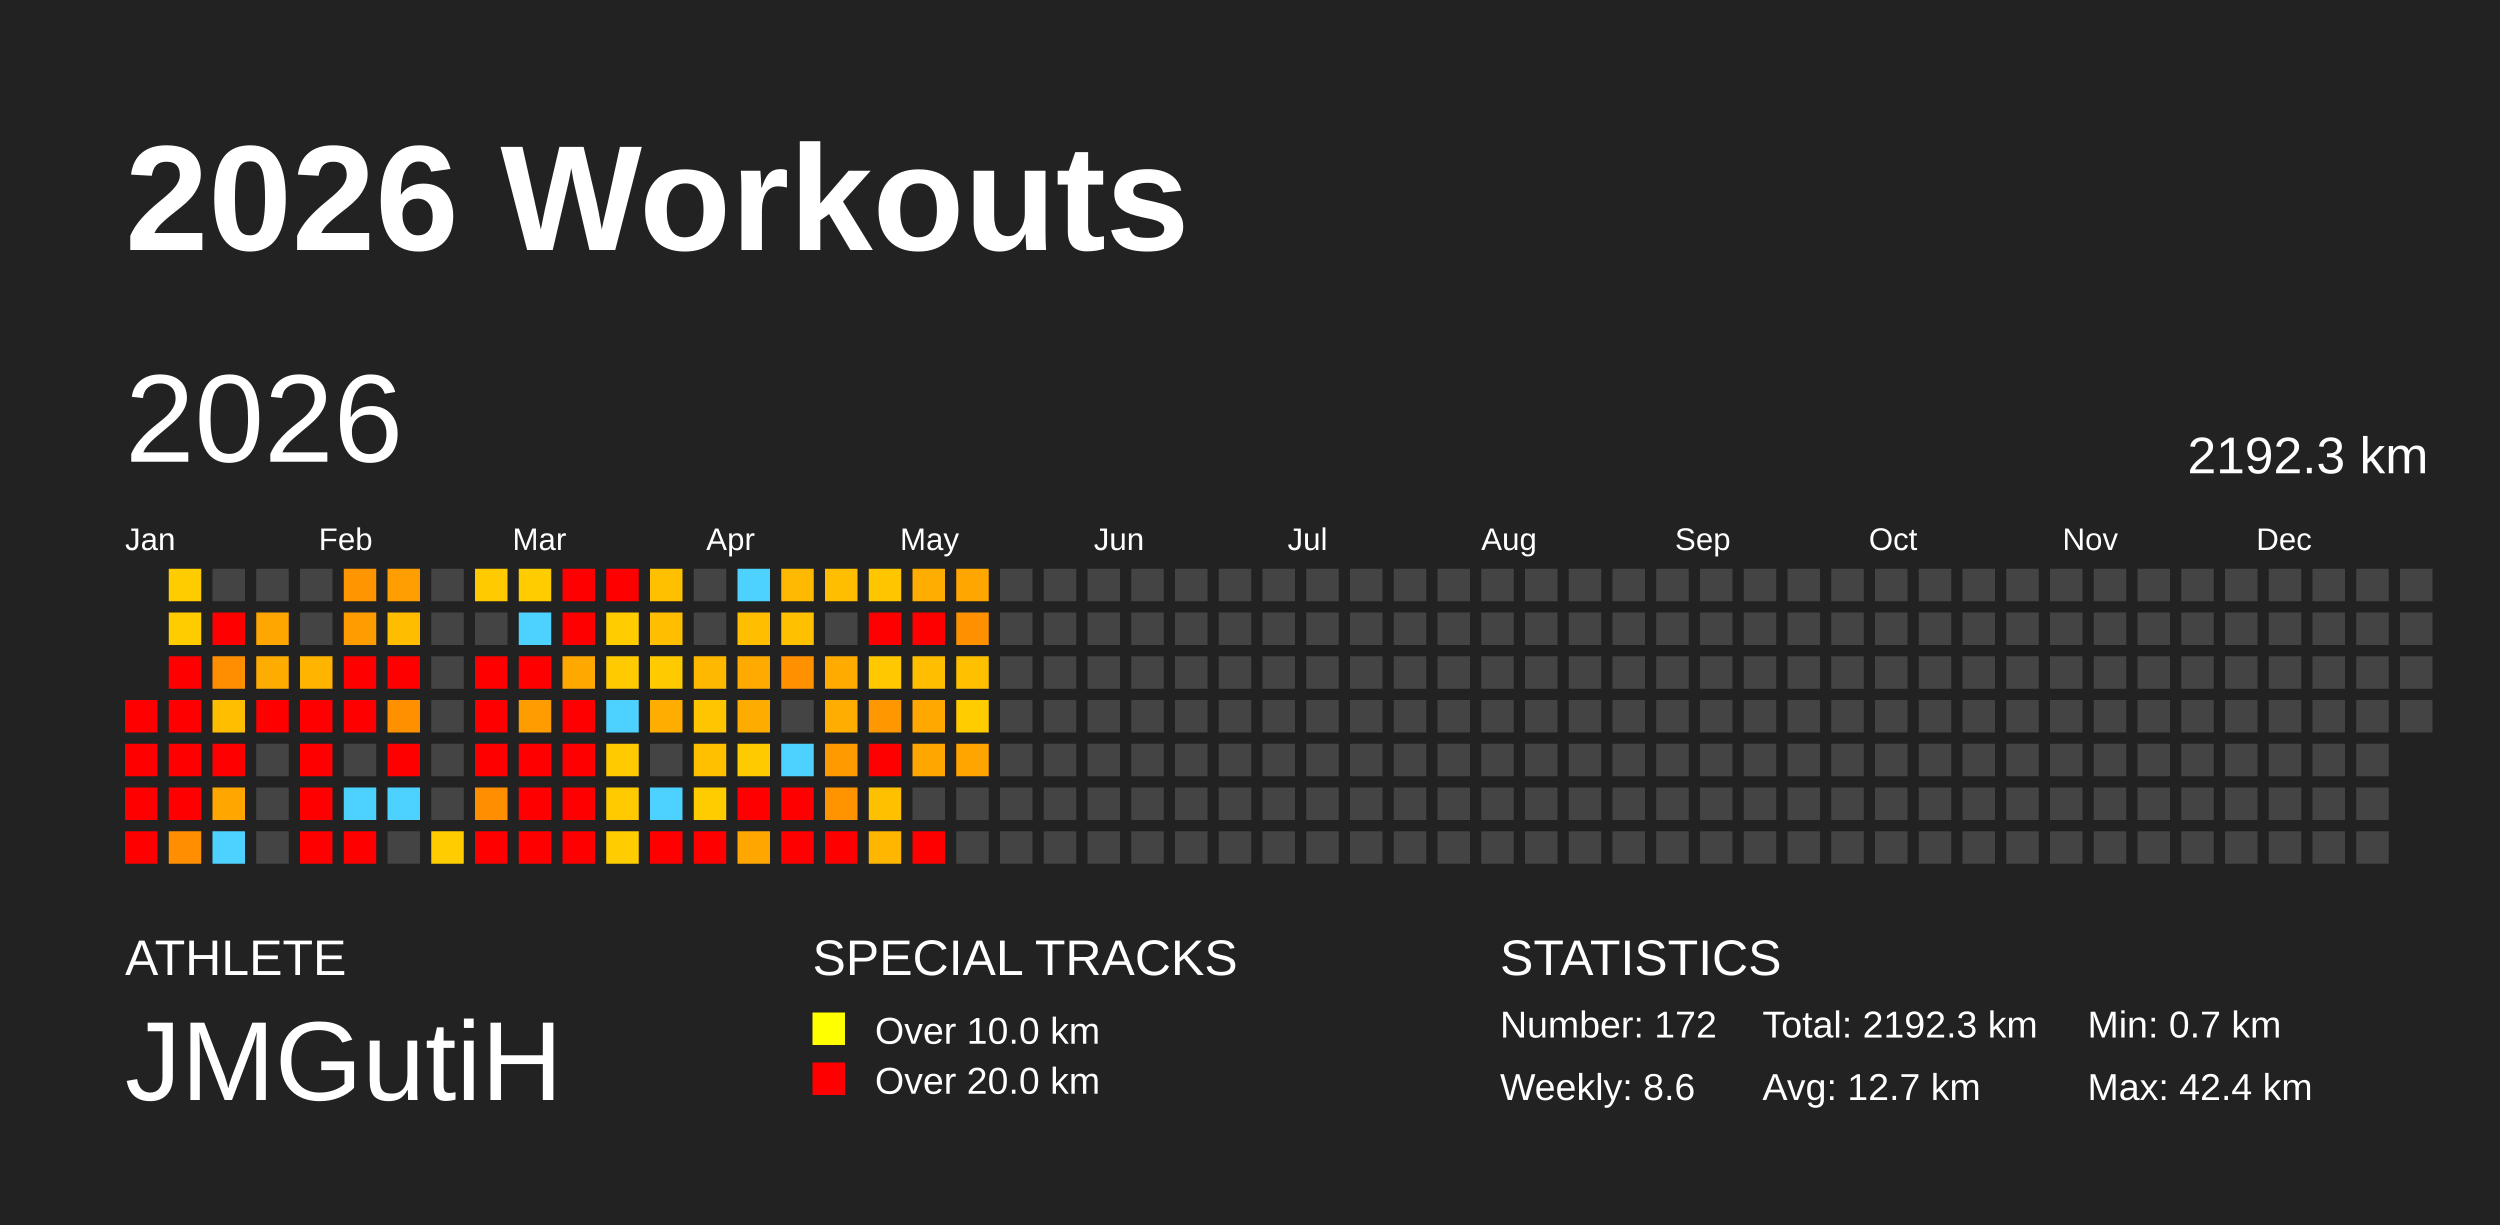
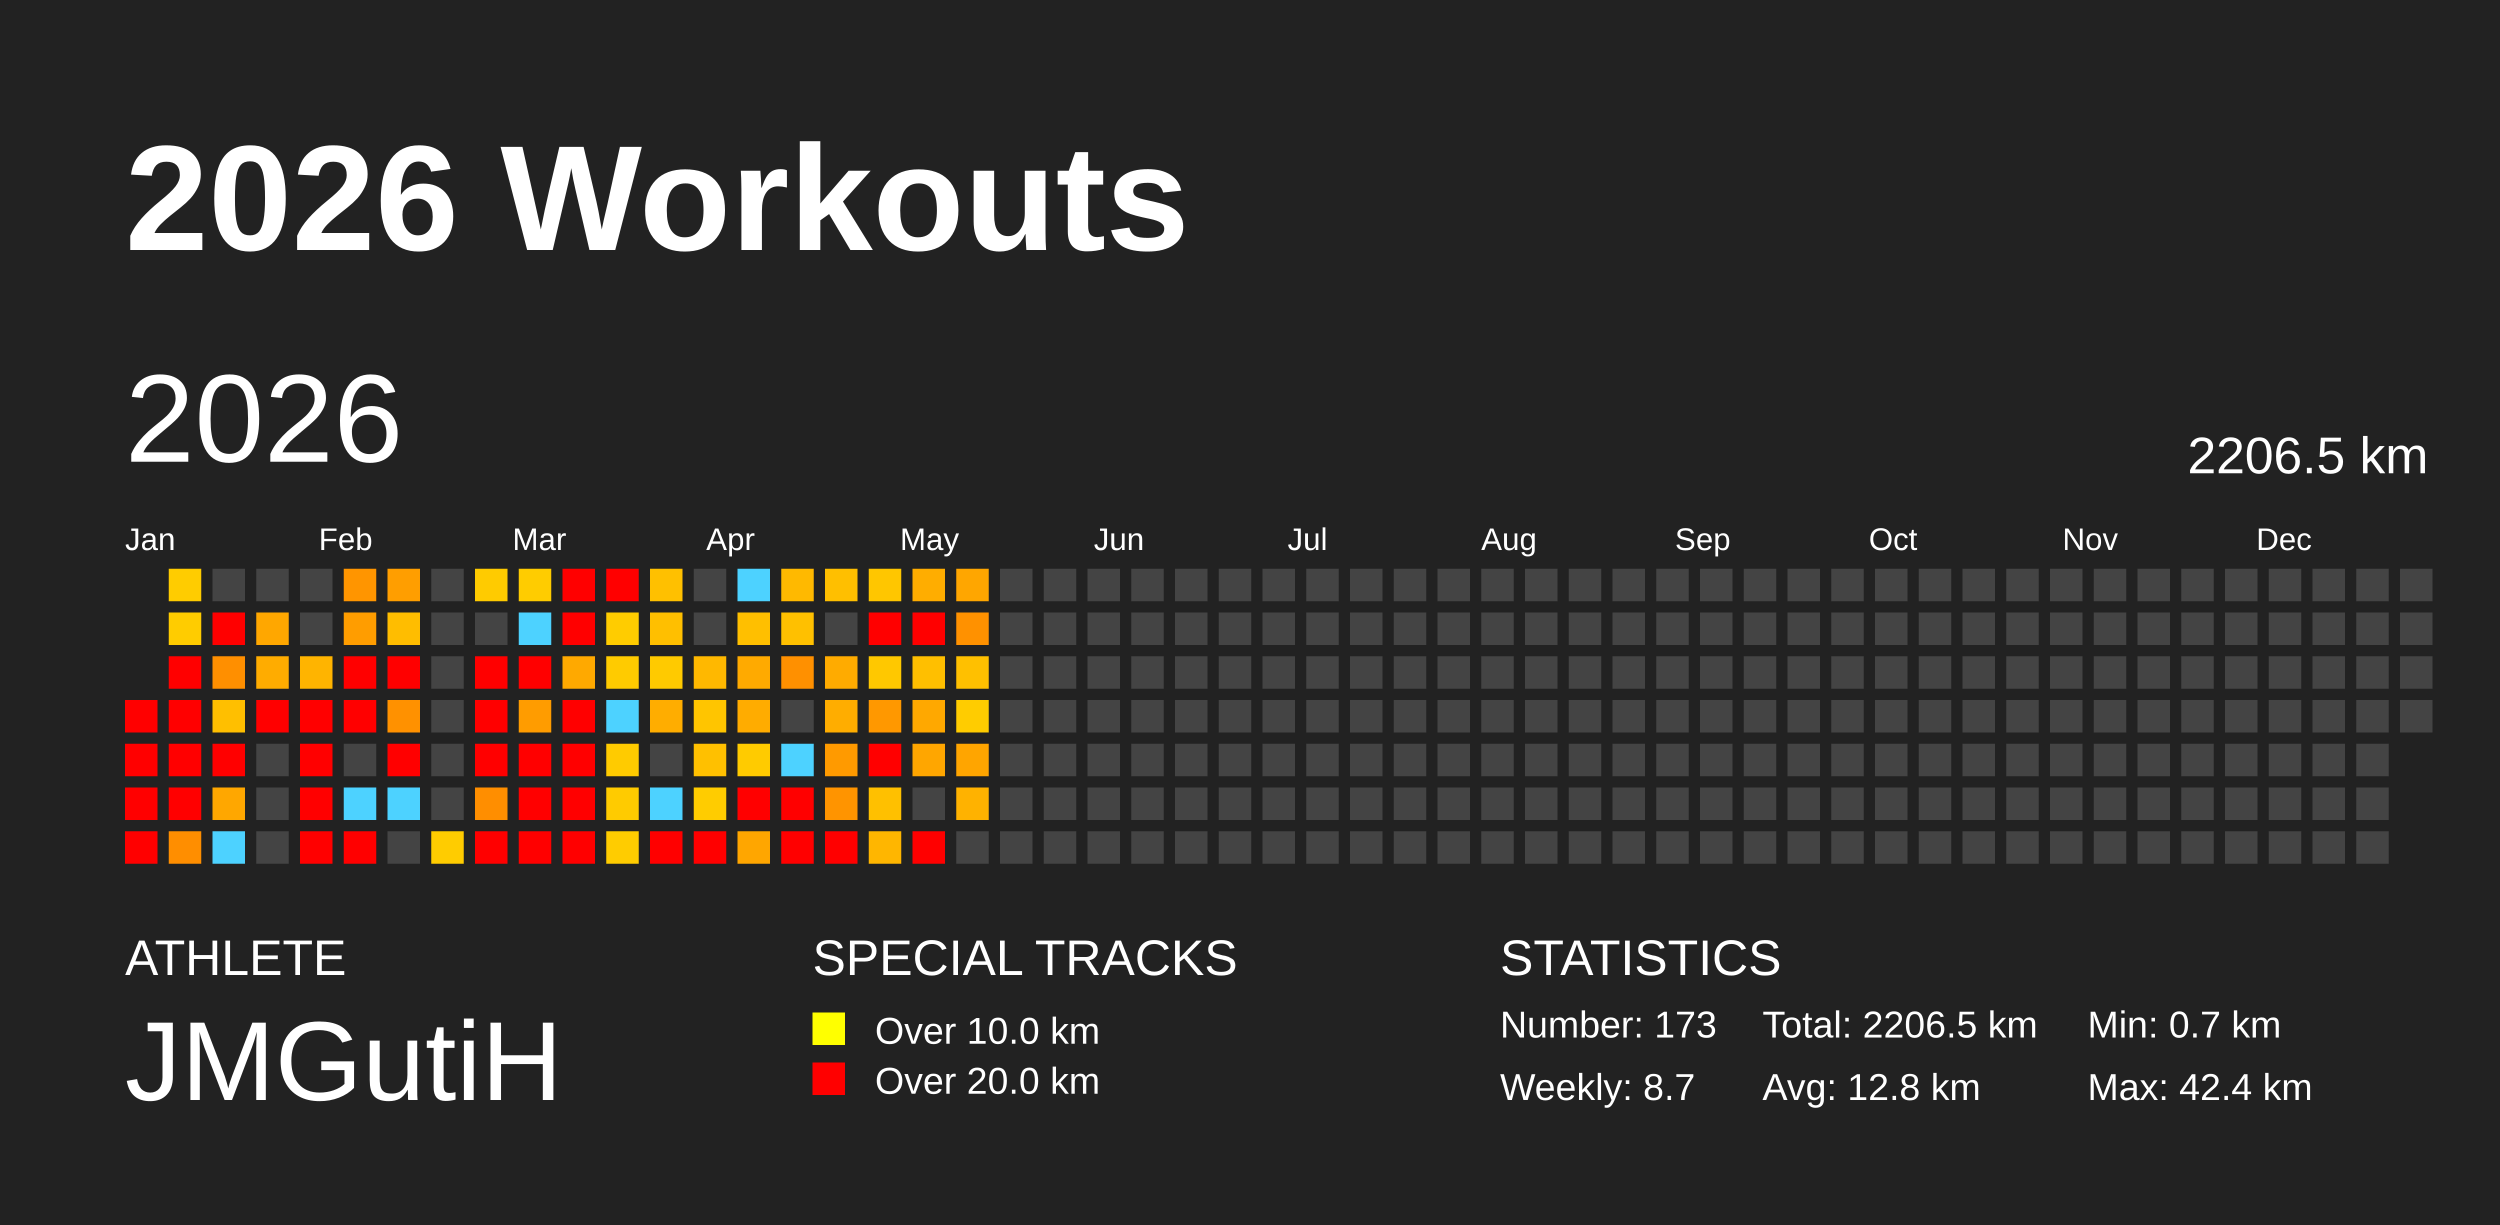
<svg xmlns="http://www.w3.org/2000/svg" baseProfile="full" height="98mm" version="1.1" viewBox="0,0,200,98" width="200mm">
  <defs />
  <rect fill="#222222" height="98" width="200" x="0" y="0" />
  <text fill="#FFFFFF" style="font-size:12px; font-family:Arial; font-weight:bold;" x="10" y="20">2026 Workouts</text>
  <text fill="#FFFFFF" style="font-size:4px; font-family:Arial" x="10" y="78">ATHLETE</text>
  <text fill="#FFFFFF" style="font-size:9px; font-family:Arial" x="10" y="88">JMGutiH</text>
  <text fill="#FFFFFF" style="font-size:4px; font-family:Arial" x="65" y="78">SPECIAL TRACKS</text>
  <rect fill="yellow" height="2.6" width="2.6" x="65" y="81" />
  <text fill="#FFFFFF" style="font-size:3px; font-family:Arial" x="70" y="83.5">Over 10.0 km</text>
  <rect fill="red" height="2.6" width="2.6" x="65" y="85" />
  <text fill="#FFFFFF" style="font-size:3px; font-family:Arial" x="70" y="87.5">Over 20.0 km</text>
  <text fill="#FFFFFF" style="font-size:4px; font-family:Arial" x="120" y="78">STATISTICS</text>
-   <text fill="#FFFFFF" style="font-size:3px; font-family:Arial" x="120" y="83">Number: 172</text>
-   <text fill="#FFFFFF" style="font-size:3px; font-family:Arial" x="120" y="88">Weekly: 8.6</text>
-   <text fill="#FFFFFF" style="font-size:3px; font-family:Arial" x="141" y="83">Total: 2192.3 km</text>
-   <text fill="#FFFFFF" style="font-size:3px; font-family:Arial" x="141" y="88">Avg: 12.7 km</text>
+   <text fill="#FFFFFF" style="font-size:3px; font-family:Arial" x="120" y="83">Number: 173</text>
+   <text fill="#FFFFFF" style="font-size:3px; font-family:Arial" x="120" y="88">Weekly: 8.7</text>
+   <text fill="#FFFFFF" style="font-size:3px; font-family:Arial" x="141" y="83">Total: 2206.5 km</text>
+   <text fill="#FFFFFF" style="font-size:3px; font-family:Arial" x="141" y="88">Avg: 12.8 km</text>
  <text fill="#FFFFFF" style="font-size:3px; font-family:Arial" x="167" y="83">Min: 0.7 km</text>
  <text fill="#FFFFFF" style="font-size:3px; font-family:Arial" x="167" y="88">Max: 42.4 km</text>
  <text dominant-baseline="hanging" fill="#FFFFFF" style="font-size:10.0px; font-family:Arial;" x="10" y="30">2026</text>
-   <text dominant-baseline="hanging" fill="#FFFFFF" style="font-size:4.125px; font-family:Arial;" x="175" y="35">2192.3 km</text>
+   <text dominant-baseline="hanging" fill="#FFFFFF" style="font-size:4.125px; font-family:Arial;" x="175" y="35">2206.5 km</text>
  <text fill="#FFFFFF" style="font-size:2.5px; font-family:Arial" x="10.0" y="44">Jan</text>
  <text fill="#FFFFFF" style="font-size:2.5px; font-family:Arial" x="25.5" y="44">Feb</text>
  <text fill="#FFFFFF" style="font-size:2.5px; font-family:Arial" x="41.0" y="44">Mar</text>
  <text fill="#FFFFFF" style="font-size:2.5px; font-family:Arial" x="56.5" y="44">Apr</text>
  <text fill="#FFFFFF" style="font-size:2.5px; font-family:Arial" x="72.0" y="44">May</text>
  <text fill="#FFFFFF" style="font-size:2.5px; font-family:Arial" x="87.5" y="44">Jun</text>
  <text fill="#FFFFFF" style="font-size:2.5px; font-family:Arial" x="103.0" y="44">Jul</text>
  <text fill="#FFFFFF" style="font-size:2.5px; font-family:Arial" x="118.5" y="44">Aug</text>
  <text fill="#FFFFFF" style="font-size:2.5px; font-family:Arial" x="134.0" y="44">Sep</text>
  <text fill="#FFFFFF" style="font-size:2.5px; font-family:Arial" x="149.5" y="44">Oct</text>
  <text fill="#FFFFFF" style="font-size:2.5px; font-family:Arial" x="165.0" y="44">Nov</text>
  <text fill="#FFFFFF" style="font-size:2.5px; font-family:Arial" x="180.5" y="44">Dec</text>
  <rect fill="red" height="2.6" width="2.6" x="10.0" y="56.0" />
  <rect fill="red" height="2.6" width="2.6" x="10.0" y="59.5" />
  <rect fill="red" height="2.6" width="2.6" x="10.0" y="63.0" />
  <rect fill="red" height="2.6" width="2.6" x="10.0" y="66.5" />
  <rect fill="#ffcc00" height="2.6" width="2.6" x="13.5" y="45.5" />
  <rect fill="#ffcc00" height="2.6" width="2.6" x="13.5" y="49.0" />
  <rect fill="red" height="2.6" width="2.6" x="13.5" y="52.5" />
  <rect fill="red" height="2.6" width="2.6" x="13.5" y="56.0" />
  <rect fill="red" height="2.6" width="2.6" x="13.5" y="59.5" />
  <rect fill="red" height="2.6" width="2.6" x="13.5" y="63.0" />
  <rect fill="#ff8e00" height="2.6" width="2.6" x="13.5" y="66.5" />
  <rect fill="#444444" height="2.6" width="2.6" x="17.0" y="45.5" />
  <rect fill="red" height="2.6" width="2.6" x="17.0" y="49.0" />
  <rect fill="#ff8f00" height="2.6" width="2.6" x="17.0" y="52.5" />
  <rect fill="#ffbf00" height="2.6" width="2.6" x="17.0" y="56.0" />
  <rect fill="red" height="2.6" width="2.6" x="17.0" y="59.5" />
  <rect fill="#ffa700" height="2.6" width="2.6" x="17.0" y="63.0" />
  <rect fill="#4dd2ff" height="2.6" width="2.6" x="17.0" y="66.5" />
  <rect fill="#444444" height="2.6" width="2.6" x="20.5" y="45.5" />
  <rect fill="#ffa700" height="2.6" width="2.6" x="20.5" y="49.0" />
  <rect fill="#ffac00" height="2.6" width="2.6" x="20.5" y="52.5" />
  <rect fill="red" height="2.6" width="2.6" x="20.5" y="56.0" />
  <rect fill="#444444" height="2.6" width="2.6" x="20.5" y="59.5" />
  <rect fill="#444444" height="2.6" width="2.6" x="20.5" y="63.0" />
  <rect fill="#444444" height="2.6" width="2.6" x="20.5" y="66.5" />
  <rect fill="#444444" height="2.6" width="2.6" x="24.0" y="45.5" />
  <rect fill="#444444" height="2.6" width="2.6" x="24.0" y="49.0" />
  <rect fill="#ffb400" height="2.6" width="2.6" x="24.0" y="52.5" />
  <rect fill="red" height="2.6" width="2.6" x="24.0" y="56.0" />
  <rect fill="red" height="2.6" width="2.6" x="24.0" y="59.5" />
  <rect fill="red" height="2.6" width="2.6" x="24.0" y="63.0" />
  <rect fill="red" height="2.6" width="2.6" x="24.0" y="66.5" />
  <rect fill="#ff9500" height="2.6" width="2.6" x="27.5" y="45.5" />
  <rect fill="#ff9d00" height="2.6" width="2.6" x="27.5" y="49.0" />
  <rect fill="red" height="2.6" width="2.6" x="27.5" y="52.5" />
  <rect fill="red" height="2.6" width="2.6" x="27.5" y="56.0" />
  <rect fill="#444444" height="2.6" width="2.6" x="27.5" y="59.5" />
  <rect fill="#4dd2ff" height="2.6" width="2.6" x="27.5" y="63.0" />
  <rect fill="red" height="2.6" width="2.6" x="27.5" y="66.5" />
  <rect fill="#ff9e00" height="2.6" width="2.6" x="31.0" y="45.5" />
  <rect fill="#ffbd00" height="2.6" width="2.6" x="31.0" y="49.0" />
  <rect fill="red" height="2.6" width="2.6" x="31.0" y="52.5" />
  <rect fill="#ff9100" height="2.6" width="2.6" x="31.0" y="56.0" />
  <rect fill="red" height="2.6" width="2.6" x="31.0" y="59.5" />
  <rect fill="#4dd2ff" height="2.6" width="2.6" x="31.0" y="63.0" />
  <rect fill="#444444" height="2.6" width="2.6" x="31.0" y="66.5" />
  <rect fill="#444444" height="2.6" width="2.6" x="34.5" y="45.5" />
  <rect fill="#444444" height="2.6" width="2.6" x="34.5" y="49.0" />
  <rect fill="#444444" height="2.6" width="2.6" x="34.5" y="52.5" />
  <rect fill="#444444" height="2.6" width="2.6" x="34.5" y="56.0" />
  <rect fill="#444444" height="2.6" width="2.6" x="34.5" y="59.5" />
  <rect fill="#444444" height="2.6" width="2.6" x="34.5" y="63.0" />
  <rect fill="#ffcc00" height="2.6" width="2.6" x="34.5" y="66.5" />
  <rect fill="#ffcb00" height="2.6" width="2.6" x="38.0" y="45.5" />
  <rect fill="#444444" height="2.6" width="2.6" x="38.0" y="49.0" />
  <rect fill="red" height="2.6" width="2.6" x="38.0" y="52.5" />
  <rect fill="red" height="2.6" width="2.6" x="38.0" y="56.0" />
  <rect fill="red" height="2.6" width="2.6" x="38.0" y="59.5" />
  <rect fill="#ff8e00" height="2.6" width="2.6" x="38.0" y="63.0" />
  <rect fill="red" height="2.6" width="2.6" x="38.0" y="66.5" />
  <rect fill="#ffcc00" height="2.6" width="2.6" x="41.5" y="45.5" />
  <rect fill="#4dd2ff" height="2.6" width="2.6" x="41.5" y="49.0" />
  <rect fill="red" height="2.6" width="2.6" x="41.5" y="52.5" />
  <rect fill="#ff9c00" height="2.6" width="2.6" x="41.5" y="56.0" />
  <rect fill="red" height="2.6" width="2.6" x="41.5" y="59.5" />
  <rect fill="red" height="2.6" width="2.6" x="41.5" y="63.0" />
  <rect fill="red" height="2.6" width="2.6" x="41.5" y="66.5" />
  <rect fill="red" height="2.6" width="2.6" x="45.0" y="45.5" />
  <rect fill="red" height="2.6" width="2.6" x="45.0" y="49.0" />
  <rect fill="#ffa900" height="2.6" width="2.6" x="45.0" y="52.5" />
  <rect fill="red" height="2.6" width="2.6" x="45.0" y="56.0" />
  <rect fill="red" height="2.6" width="2.6" x="45.0" y="59.5" />
  <rect fill="red" height="2.6" width="2.6" x="45.0" y="63.0" />
  <rect fill="red" height="2.6" width="2.6" x="45.0" y="66.5" />
  <rect fill="red" height="2.6" width="2.6" x="48.5" y="45.5" />
  <rect fill="#ffcc00" height="2.6" width="2.6" x="48.5" y="49.0" />
  <rect fill="#ffcb00" height="2.6" width="2.6" x="48.5" y="52.5" />
  <rect fill="#4dd2ff" height="2.6" width="2.6" x="48.5" y="56.0" />
  <rect fill="#ffcb00" height="2.6" width="2.6" x="48.5" y="59.5" />
  <rect fill="#ffcb00" height="2.6" width="2.6" x="48.5" y="63.0" />
  <rect fill="#ffcc00" height="2.6" width="2.6" x="48.5" y="66.5" />
  <rect fill="#ffc000" height="2.6" width="2.6" x="52.0" y="45.5" />
  <rect fill="#ffbf00" height="2.6" width="2.6" x="52.0" y="49.0" />
  <rect fill="#ffca00" height="2.6" width="2.6" x="52.0" y="52.5" />
  <rect fill="#ffad00" height="2.6" width="2.6" x="52.0" y="56.0" />
  <rect fill="#444444" height="2.6" width="2.6" x="52.0" y="59.5" />
  <rect fill="#4dd2ff" height="2.6" width="2.6" x="52.0" y="63.0" />
  <rect fill="red" height="2.6" width="2.6" x="52.0" y="66.5" />
  <rect fill="#444444" height="2.6" width="2.6" x="55.5" y="45.5" />
  <rect fill="#444444" height="2.6" width="2.6" x="55.5" y="49.0" />
  <rect fill="#ffb800" height="2.6" width="2.6" x="55.5" y="52.5" />
  <rect fill="#ffc500" height="2.6" width="2.6" x="55.5" y="56.0" />
  <rect fill="#ffc000" height="2.6" width="2.6" x="55.5" y="59.5" />
  <rect fill="#ffcc00" height="2.6" width="2.6" x="55.5" y="63.0" />
  <rect fill="red" height="2.6" width="2.6" x="55.5" y="66.5" />
  <rect fill="#4dd2ff" height="2.6" width="2.6" x="59.0" y="45.5" />
  <rect fill="#ffbf00" height="2.6" width="2.6" x="59.0" y="49.0" />
  <rect fill="#ffaa00" height="2.6" width="2.6" x="59.0" y="52.5" />
  <rect fill="#ffac00" height="2.6" width="2.6" x="59.0" y="56.0" />
  <rect fill="#ffcb00" height="2.6" width="2.6" x="59.0" y="59.5" />
  <rect fill="red" height="2.6" width="2.6" x="59.0" y="63.0" />
  <rect fill="#ffa600" height="2.6" width="2.6" x="59.0" y="66.5" />
  <rect fill="#ffb900" height="2.6" width="2.6" x="62.5" y="45.5" />
  <rect fill="#ffc000" height="2.6" width="2.6" x="62.5" y="49.0" />
  <rect fill="#ff9000" height="2.6" width="2.6" x="62.5" y="52.5" />
  <rect fill="#444444" height="2.6" width="2.6" x="62.5" y="56.0" />
  <rect fill="#4dd2ff" height="2.6" width="2.6" x="62.5" y="59.5" />
  <rect fill="red" height="2.6" width="2.6" x="62.5" y="63.0" />
  <rect fill="red" height="2.6" width="2.6" x="62.5" y="66.5" />
  <rect fill="#ffbf00" height="2.6" width="2.6" x="66.0" y="45.5" />
  <rect fill="#444444" height="2.6" width="2.6" x="66.0" y="49.0" />
  <rect fill="#ffab00" height="2.6" width="2.6" x="66.0" y="52.5" />
  <rect fill="#ffad00" height="2.6" width="2.6" x="66.0" y="56.0" />
  <rect fill="#ff9a00" height="2.6" width="2.6" x="66.0" y="59.5" />
  <rect fill="#ff9400" height="2.6" width="2.6" x="66.0" y="63.0" />
  <rect fill="red" height="2.6" width="2.6" x="66.0" y="66.5" />
  <rect fill="#ffc600" height="2.6" width="2.6" x="69.5" y="45.5" />
  <rect fill="red" height="2.6" width="2.6" x="69.5" y="49.0" />
  <rect fill="#ffc800" height="2.6" width="2.6" x="69.5" y="52.5" />
  <rect fill="#ff9800" height="2.6" width="2.6" x="69.5" y="56.0" />
  <rect fill="red" height="2.6" width="2.6" x="69.5" y="59.5" />
  <rect fill="#ffc000" height="2.6" width="2.6" x="69.5" y="63.0" />
  <rect fill="#ffb600" height="2.6" width="2.6" x="69.5" y="66.5" />
  <rect fill="#ffad00" height="2.6" width="2.6" x="73.0" y="45.5" />
  <rect fill="red" height="2.6" width="2.6" x="73.0" y="49.0" />
  <rect fill="#ffbf00" height="2.6" width="2.6" x="73.0" y="52.5" />
  <rect fill="#ffa800" height="2.6" width="2.6" x="73.0" y="56.0" />
  <rect fill="#ffa600" height="2.6" width="2.6" x="73.0" y="59.5" />
  <rect fill="#444444" height="2.6" width="2.6" x="73.0" y="63.0" />
  <rect fill="red" height="2.6" width="2.6" x="73.0" y="66.5" />
  <rect fill="#ffa600" height="2.6" width="2.6" x="76.5" y="45.5" />
  <rect fill="#ff9100" height="2.6" width="2.6" x="76.5" y="49.0" />
  <rect fill="#ffc000" height="2.6" width="2.6" x="76.5" y="52.5" />
  <rect fill="#ffcc00" height="2.6" width="2.6" x="76.5" y="56.0" />
  <rect fill="#ffa500" height="2.6" width="2.6" x="76.5" y="59.5" />
-   <rect fill="#444444" height="2.6" width="2.6" x="76.5" y="63.0" />
+   <rect fill="#ffb200" height="2.6" width="2.6" x="76.5" y="63.0" />
  <rect fill="#444444" height="2.6" width="2.6" x="76.5" y="66.5" />
  <rect fill="#444444" height="2.6" width="2.6" x="80.0" y="45.5" />
  <rect fill="#444444" height="2.6" width="2.6" x="80.0" y="49.0" />
  <rect fill="#444444" height="2.6" width="2.6" x="80.0" y="52.5" />
  <rect fill="#444444" height="2.6" width="2.6" x="80.0" y="56.0" />
  <rect fill="#444444" height="2.6" width="2.6" x="80.0" y="59.5" />
  <rect fill="#444444" height="2.6" width="2.6" x="80.0" y="63.0" />
  <rect fill="#444444" height="2.6" width="2.6" x="80.0" y="66.5" />
  <rect fill="#444444" height="2.6" width="2.6" x="83.5" y="45.5" />
  <rect fill="#444444" height="2.6" width="2.6" x="83.5" y="49.0" />
  <rect fill="#444444" height="2.6" width="2.6" x="83.5" y="52.5" />
  <rect fill="#444444" height="2.6" width="2.6" x="83.5" y="56.0" />
  <rect fill="#444444" height="2.6" width="2.6" x="83.5" y="59.5" />
  <rect fill="#444444" height="2.6" width="2.6" x="83.5" y="63.0" />
  <rect fill="#444444" height="2.6" width="2.6" x="83.5" y="66.5" />
  <rect fill="#444444" height="2.6" width="2.6" x="87.0" y="45.5" />
  <rect fill="#444444" height="2.6" width="2.6" x="87.0" y="49.0" />
  <rect fill="#444444" height="2.6" width="2.6" x="87.0" y="52.5" />
  <rect fill="#444444" height="2.6" width="2.6" x="87.0" y="56.0" />
  <rect fill="#444444" height="2.6" width="2.6" x="87.0" y="59.5" />
  <rect fill="#444444" height="2.6" width="2.6" x="87.0" y="63.0" />
  <rect fill="#444444" height="2.6" width="2.6" x="87.0" y="66.5" />
  <rect fill="#444444" height="2.6" width="2.6" x="90.5" y="45.5" />
  <rect fill="#444444" height="2.6" width="2.6" x="90.5" y="49.0" />
  <rect fill="#444444" height="2.6" width="2.6" x="90.5" y="52.5" />
  <rect fill="#444444" height="2.6" width="2.6" x="90.5" y="56.0" />
  <rect fill="#444444" height="2.6" width="2.6" x="90.5" y="59.5" />
  <rect fill="#444444" height="2.6" width="2.6" x="90.5" y="63.0" />
  <rect fill="#444444" height="2.6" width="2.6" x="90.5" y="66.5" />
  <rect fill="#444444" height="2.6" width="2.6" x="94.0" y="45.5" />
  <rect fill="#444444" height="2.6" width="2.6" x="94.0" y="49.0" />
  <rect fill="#444444" height="2.6" width="2.6" x="94.0" y="52.5" />
  <rect fill="#444444" height="2.6" width="2.6" x="94.0" y="56.0" />
  <rect fill="#444444" height="2.6" width="2.6" x="94.0" y="59.5" />
  <rect fill="#444444" height="2.6" width="2.6" x="94.0" y="63.0" />
  <rect fill="#444444" height="2.6" width="2.6" x="94.0" y="66.5" />
  <rect fill="#444444" height="2.6" width="2.6" x="97.5" y="45.5" />
  <rect fill="#444444" height="2.6" width="2.6" x="97.5" y="49.0" />
  <rect fill="#444444" height="2.6" width="2.6" x="97.5" y="52.5" />
  <rect fill="#444444" height="2.6" width="2.6" x="97.5" y="56.0" />
  <rect fill="#444444" height="2.6" width="2.6" x="97.5" y="59.5" />
  <rect fill="#444444" height="2.6" width="2.6" x="97.5" y="63.0" />
  <rect fill="#444444" height="2.6" width="2.6" x="97.5" y="66.5" />
  <rect fill="#444444" height="2.6" width="2.6" x="101.0" y="45.5" />
  <rect fill="#444444" height="2.6" width="2.6" x="101.0" y="49.0" />
  <rect fill="#444444" height="2.6" width="2.6" x="101.0" y="52.5" />
  <rect fill="#444444" height="2.6" width="2.6" x="101.0" y="56.0" />
  <rect fill="#444444" height="2.6" width="2.6" x="101.0" y="59.5" />
  <rect fill="#444444" height="2.6" width="2.6" x="101.0" y="63.0" />
  <rect fill="#444444" height="2.6" width="2.6" x="101.0" y="66.5" />
  <rect fill="#444444" height="2.6" width="2.6" x="104.5" y="45.5" />
  <rect fill="#444444" height="2.6" width="2.6" x="104.5" y="49.0" />
  <rect fill="#444444" height="2.6" width="2.6" x="104.5" y="52.5" />
  <rect fill="#444444" height="2.6" width="2.6" x="104.5" y="56.0" />
  <rect fill="#444444" height="2.6" width="2.6" x="104.5" y="59.5" />
  <rect fill="#444444" height="2.6" width="2.6" x="104.5" y="63.0" />
  <rect fill="#444444" height="2.6" width="2.6" x="104.5" y="66.5" />
  <rect fill="#444444" height="2.6" width="2.6" x="108.0" y="45.5" />
  <rect fill="#444444" height="2.6" width="2.6" x="108.0" y="49.0" />
  <rect fill="#444444" height="2.6" width="2.6" x="108.0" y="52.5" />
  <rect fill="#444444" height="2.6" width="2.6" x="108.0" y="56.0" />
  <rect fill="#444444" height="2.6" width="2.6" x="108.0" y="59.5" />
  <rect fill="#444444" height="2.6" width="2.6" x="108.0" y="63.0" />
  <rect fill="#444444" height="2.6" width="2.6" x="108.0" y="66.5" />
  <rect fill="#444444" height="2.6" width="2.6" x="111.5" y="45.5" />
  <rect fill="#444444" height="2.6" width="2.6" x="111.5" y="49.0" />
  <rect fill="#444444" height="2.6" width="2.6" x="111.5" y="52.5" />
  <rect fill="#444444" height="2.6" width="2.6" x="111.5" y="56.0" />
  <rect fill="#444444" height="2.6" width="2.6" x="111.5" y="59.5" />
  <rect fill="#444444" height="2.6" width="2.6" x="111.5" y="63.0" />
  <rect fill="#444444" height="2.6" width="2.6" x="111.5" y="66.5" />
  <rect fill="#444444" height="2.6" width="2.6" x="115.0" y="45.5" />
  <rect fill="#444444" height="2.6" width="2.6" x="115.0" y="49.0" />
  <rect fill="#444444" height="2.6" width="2.6" x="115.0" y="52.5" />
  <rect fill="#444444" height="2.6" width="2.6" x="115.0" y="56.0" />
  <rect fill="#444444" height="2.6" width="2.6" x="115.0" y="59.5" />
  <rect fill="#444444" height="2.6" width="2.6" x="115.0" y="63.0" />
  <rect fill="#444444" height="2.6" width="2.6" x="115.0" y="66.5" />
  <rect fill="#444444" height="2.6" width="2.6" x="118.5" y="45.5" />
  <rect fill="#444444" height="2.6" width="2.6" x="118.5" y="49.0" />
  <rect fill="#444444" height="2.6" width="2.6" x="118.5" y="52.5" />
  <rect fill="#444444" height="2.6" width="2.6" x="118.5" y="56.0" />
  <rect fill="#444444" height="2.6" width="2.6" x="118.5" y="59.5" />
  <rect fill="#444444" height="2.6" width="2.6" x="118.5" y="63.0" />
  <rect fill="#444444" height="2.6" width="2.6" x="118.5" y="66.5" />
  <rect fill="#444444" height="2.6" width="2.6" x="122.0" y="45.5" />
  <rect fill="#444444" height="2.6" width="2.6" x="122.0" y="49.0" />
  <rect fill="#444444" height="2.6" width="2.6" x="122.0" y="52.5" />
  <rect fill="#444444" height="2.6" width="2.6" x="122.0" y="56.0" />
  <rect fill="#444444" height="2.6" width="2.6" x="122.0" y="59.5" />
  <rect fill="#444444" height="2.6" width="2.6" x="122.0" y="63.0" />
  <rect fill="#444444" height="2.6" width="2.6" x="122.0" y="66.5" />
  <rect fill="#444444" height="2.6" width="2.6" x="125.5" y="45.5" />
  <rect fill="#444444" height="2.6" width="2.6" x="125.5" y="49.0" />
  <rect fill="#444444" height="2.6" width="2.6" x="125.5" y="52.5" />
  <rect fill="#444444" height="2.6" width="2.6" x="125.5" y="56.0" />
  <rect fill="#444444" height="2.6" width="2.6" x="125.5" y="59.5" />
  <rect fill="#444444" height="2.6" width="2.6" x="125.5" y="63.0" />
  <rect fill="#444444" height="2.6" width="2.6" x="125.5" y="66.5" />
  <rect fill="#444444" height="2.6" width="2.6" x="129.0" y="45.5" />
  <rect fill="#444444" height="2.6" width="2.6" x="129.0" y="49.0" />
  <rect fill="#444444" height="2.6" width="2.6" x="129.0" y="52.5" />
  <rect fill="#444444" height="2.6" width="2.6" x="129.0" y="56.0" />
  <rect fill="#444444" height="2.6" width="2.6" x="129.0" y="59.5" />
  <rect fill="#444444" height="2.6" width="2.6" x="129.0" y="63.0" />
  <rect fill="#444444" height="2.6" width="2.6" x="129.0" y="66.5" />
  <rect fill="#444444" height="2.6" width="2.6" x="132.5" y="45.5" />
  <rect fill="#444444" height="2.6" width="2.6" x="132.5" y="49.0" />
  <rect fill="#444444" height="2.6" width="2.6" x="132.5" y="52.5" />
  <rect fill="#444444" height="2.6" width="2.6" x="132.5" y="56.0" />
  <rect fill="#444444" height="2.6" width="2.6" x="132.5" y="59.5" />
  <rect fill="#444444" height="2.6" width="2.6" x="132.5" y="63.0" />
  <rect fill="#444444" height="2.6" width="2.6" x="132.5" y="66.5" />
  <rect fill="#444444" height="2.6" width="2.6" x="136.0" y="45.5" />
  <rect fill="#444444" height="2.6" width="2.6" x="136.0" y="49.0" />
  <rect fill="#444444" height="2.6" width="2.6" x="136.0" y="52.5" />
  <rect fill="#444444" height="2.6" width="2.6" x="136.0" y="56.0" />
  <rect fill="#444444" height="2.6" width="2.6" x="136.0" y="59.5" />
  <rect fill="#444444" height="2.6" width="2.6" x="136.0" y="63.0" />
  <rect fill="#444444" height="2.6" width="2.6" x="136.0" y="66.5" />
  <rect fill="#444444" height="2.6" width="2.6" x="139.5" y="45.5" />
  <rect fill="#444444" height="2.6" width="2.6" x="139.5" y="49.0" />
  <rect fill="#444444" height="2.6" width="2.6" x="139.5" y="52.5" />
  <rect fill="#444444" height="2.6" width="2.6" x="139.5" y="56.0" />
  <rect fill="#444444" height="2.6" width="2.6" x="139.5" y="59.5" />
  <rect fill="#444444" height="2.6" width="2.6" x="139.5" y="63.0" />
  <rect fill="#444444" height="2.6" width="2.6" x="139.5" y="66.5" />
  <rect fill="#444444" height="2.6" width="2.6" x="143.0" y="45.5" />
  <rect fill="#444444" height="2.6" width="2.6" x="143.0" y="49.0" />
  <rect fill="#444444" height="2.6" width="2.6" x="143.0" y="52.5" />
  <rect fill="#444444" height="2.6" width="2.6" x="143.0" y="56.0" />
  <rect fill="#444444" height="2.6" width="2.6" x="143.0" y="59.5" />
  <rect fill="#444444" height="2.6" width="2.6" x="143.0" y="63.0" />
  <rect fill="#444444" height="2.6" width="2.6" x="143.0" y="66.5" />
  <rect fill="#444444" height="2.6" width="2.6" x="146.5" y="45.5" />
  <rect fill="#444444" height="2.6" width="2.6" x="146.5" y="49.0" />
  <rect fill="#444444" height="2.6" width="2.6" x="146.5" y="52.5" />
  <rect fill="#444444" height="2.6" width="2.6" x="146.5" y="56.0" />
  <rect fill="#444444" height="2.6" width="2.6" x="146.5" y="59.5" />
  <rect fill="#444444" height="2.6" width="2.6" x="146.5" y="63.0" />
  <rect fill="#444444" height="2.6" width="2.6" x="146.5" y="66.5" />
  <rect fill="#444444" height="2.6" width="2.6" x="150.0" y="45.5" />
  <rect fill="#444444" height="2.6" width="2.6" x="150.0" y="49.0" />
  <rect fill="#444444" height="2.6" width="2.6" x="150.0" y="52.5" />
  <rect fill="#444444" height="2.6" width="2.6" x="150.0" y="56.0" />
  <rect fill="#444444" height="2.6" width="2.6" x="150.0" y="59.5" />
  <rect fill="#444444" height="2.6" width="2.6" x="150.0" y="63.0" />
  <rect fill="#444444" height="2.6" width="2.6" x="150.0" y="66.5" />
  <rect fill="#444444" height="2.6" width="2.6" x="153.5" y="45.5" />
  <rect fill="#444444" height="2.6" width="2.6" x="153.5" y="49.0" />
  <rect fill="#444444" height="2.6" width="2.6" x="153.5" y="52.5" />
  <rect fill="#444444" height="2.6" width="2.6" x="153.5" y="56.0" />
  <rect fill="#444444" height="2.6" width="2.6" x="153.5" y="59.5" />
  <rect fill="#444444" height="2.6" width="2.6" x="153.5" y="63.0" />
  <rect fill="#444444" height="2.6" width="2.6" x="153.5" y="66.5" />
  <rect fill="#444444" height="2.6" width="2.6" x="157.0" y="45.5" />
  <rect fill="#444444" height="2.6" width="2.6" x="157.0" y="49.0" />
  <rect fill="#444444" height="2.6" width="2.6" x="157.0" y="52.5" />
  <rect fill="#444444" height="2.6" width="2.6" x="157.0" y="56.0" />
  <rect fill="#444444" height="2.6" width="2.6" x="157.0" y="59.5" />
  <rect fill="#444444" height="2.6" width="2.6" x="157.0" y="63.0" />
  <rect fill="#444444" height="2.6" width="2.6" x="157.0" y="66.5" />
  <rect fill="#444444" height="2.6" width="2.6" x="160.5" y="45.5" />
  <rect fill="#444444" height="2.6" width="2.6" x="160.5" y="49.0" />
  <rect fill="#444444" height="2.6" width="2.6" x="160.5" y="52.5" />
  <rect fill="#444444" height="2.6" width="2.6" x="160.5" y="56.0" />
  <rect fill="#444444" height="2.6" width="2.6" x="160.5" y="59.5" />
  <rect fill="#444444" height="2.6" width="2.6" x="160.5" y="63.0" />
  <rect fill="#444444" height="2.6" width="2.6" x="160.5" y="66.5" />
  <rect fill="#444444" height="2.6" width="2.6" x="164.0" y="45.5" />
  <rect fill="#444444" height="2.6" width="2.6" x="164.0" y="49.0" />
  <rect fill="#444444" height="2.6" width="2.6" x="164.0" y="52.5" />
  <rect fill="#444444" height="2.6" width="2.6" x="164.0" y="56.0" />
  <rect fill="#444444" height="2.6" width="2.6" x="164.0" y="59.5" />
  <rect fill="#444444" height="2.6" width="2.6" x="164.0" y="63.0" />
  <rect fill="#444444" height="2.6" width="2.6" x="164.0" y="66.5" />
  <rect fill="#444444" height="2.6" width="2.6" x="167.5" y="45.5" />
  <rect fill="#444444" height="2.6" width="2.6" x="167.5" y="49.0" />
  <rect fill="#444444" height="2.6" width="2.6" x="167.5" y="52.5" />
  <rect fill="#444444" height="2.6" width="2.6" x="167.5" y="56.0" />
  <rect fill="#444444" height="2.6" width="2.6" x="167.5" y="59.5" />
  <rect fill="#444444" height="2.6" width="2.6" x="167.5" y="63.0" />
  <rect fill="#444444" height="2.6" width="2.6" x="167.5" y="66.5" />
  <rect fill="#444444" height="2.6" width="2.6" x="171.0" y="45.5" />
  <rect fill="#444444" height="2.6" width="2.6" x="171.0" y="49.0" />
  <rect fill="#444444" height="2.6" width="2.6" x="171.0" y="52.5" />
  <rect fill="#444444" height="2.6" width="2.6" x="171.0" y="56.0" />
  <rect fill="#444444" height="2.6" width="2.6" x="171.0" y="59.5" />
  <rect fill="#444444" height="2.6" width="2.6" x="171.0" y="63.0" />
  <rect fill="#444444" height="2.6" width="2.6" x="171.0" y="66.5" />
  <rect fill="#444444" height="2.6" width="2.6" x="174.5" y="45.5" />
  <rect fill="#444444" height="2.6" width="2.6" x="174.5" y="49.0" />
  <rect fill="#444444" height="2.6" width="2.6" x="174.5" y="52.5" />
  <rect fill="#444444" height="2.6" width="2.6" x="174.5" y="56.0" />
  <rect fill="#444444" height="2.6" width="2.6" x="174.5" y="59.5" />
  <rect fill="#444444" height="2.6" width="2.6" x="174.5" y="63.0" />
  <rect fill="#444444" height="2.6" width="2.6" x="174.5" y="66.5" />
  <rect fill="#444444" height="2.6" width="2.6" x="178.0" y="45.5" />
  <rect fill="#444444" height="2.6" width="2.6" x="178.0" y="49.0" />
  <rect fill="#444444" height="2.6" width="2.6" x="178.0" y="52.5" />
  <rect fill="#444444" height="2.6" width="2.6" x="178.0" y="56.0" />
  <rect fill="#444444" height="2.6" width="2.6" x="178.0" y="59.5" />
  <rect fill="#444444" height="2.6" width="2.6" x="178.0" y="63.0" />
  <rect fill="#444444" height="2.6" width="2.6" x="178.0" y="66.5" />
  <rect fill="#444444" height="2.6" width="2.6" x="181.5" y="45.5" />
  <rect fill="#444444" height="2.6" width="2.6" x="181.5" y="49.0" />
  <rect fill="#444444" height="2.6" width="2.6" x="181.5" y="52.5" />
  <rect fill="#444444" height="2.6" width="2.6" x="181.5" y="56.0" />
  <rect fill="#444444" height="2.6" width="2.6" x="181.5" y="59.5" />
  <rect fill="#444444" height="2.6" width="2.6" x="181.5" y="63.0" />
  <rect fill="#444444" height="2.6" width="2.6" x="181.5" y="66.5" />
  <rect fill="#444444" height="2.6" width="2.6" x="185.0" y="45.5" />
  <rect fill="#444444" height="2.6" width="2.6" x="185.0" y="49.0" />
  <rect fill="#444444" height="2.6" width="2.6" x="185.0" y="52.5" />
  <rect fill="#444444" height="2.6" width="2.6" x="185.0" y="56.0" />
  <rect fill="#444444" height="2.6" width="2.6" x="185.0" y="59.5" />
  <rect fill="#444444" height="2.6" width="2.6" x="185.0" y="63.0" />
  <rect fill="#444444" height="2.6" width="2.6" x="185.0" y="66.5" />
  <rect fill="#444444" height="2.6" width="2.6" x="188.5" y="45.5" />
  <rect fill="#444444" height="2.6" width="2.6" x="188.5" y="49.0" />
  <rect fill="#444444" height="2.6" width="2.6" x="188.5" y="52.5" />
  <rect fill="#444444" height="2.6" width="2.6" x="188.5" y="56.0" />
  <rect fill="#444444" height="2.6" width="2.6" x="188.5" y="59.5" />
  <rect fill="#444444" height="2.6" width="2.6" x="188.5" y="63.0" />
  <rect fill="#444444" height="2.6" width="2.6" x="188.5" y="66.5" />
  <rect fill="#444444" height="2.6" width="2.6" x="192.0" y="45.5" />
  <rect fill="#444444" height="2.6" width="2.6" x="192.0" y="49.0" />
  <rect fill="#444444" height="2.6" width="2.6" x="192.0" y="52.5" />
  <rect fill="#444444" height="2.6" width="2.6" x="192.0" y="56.0" />
</svg>
